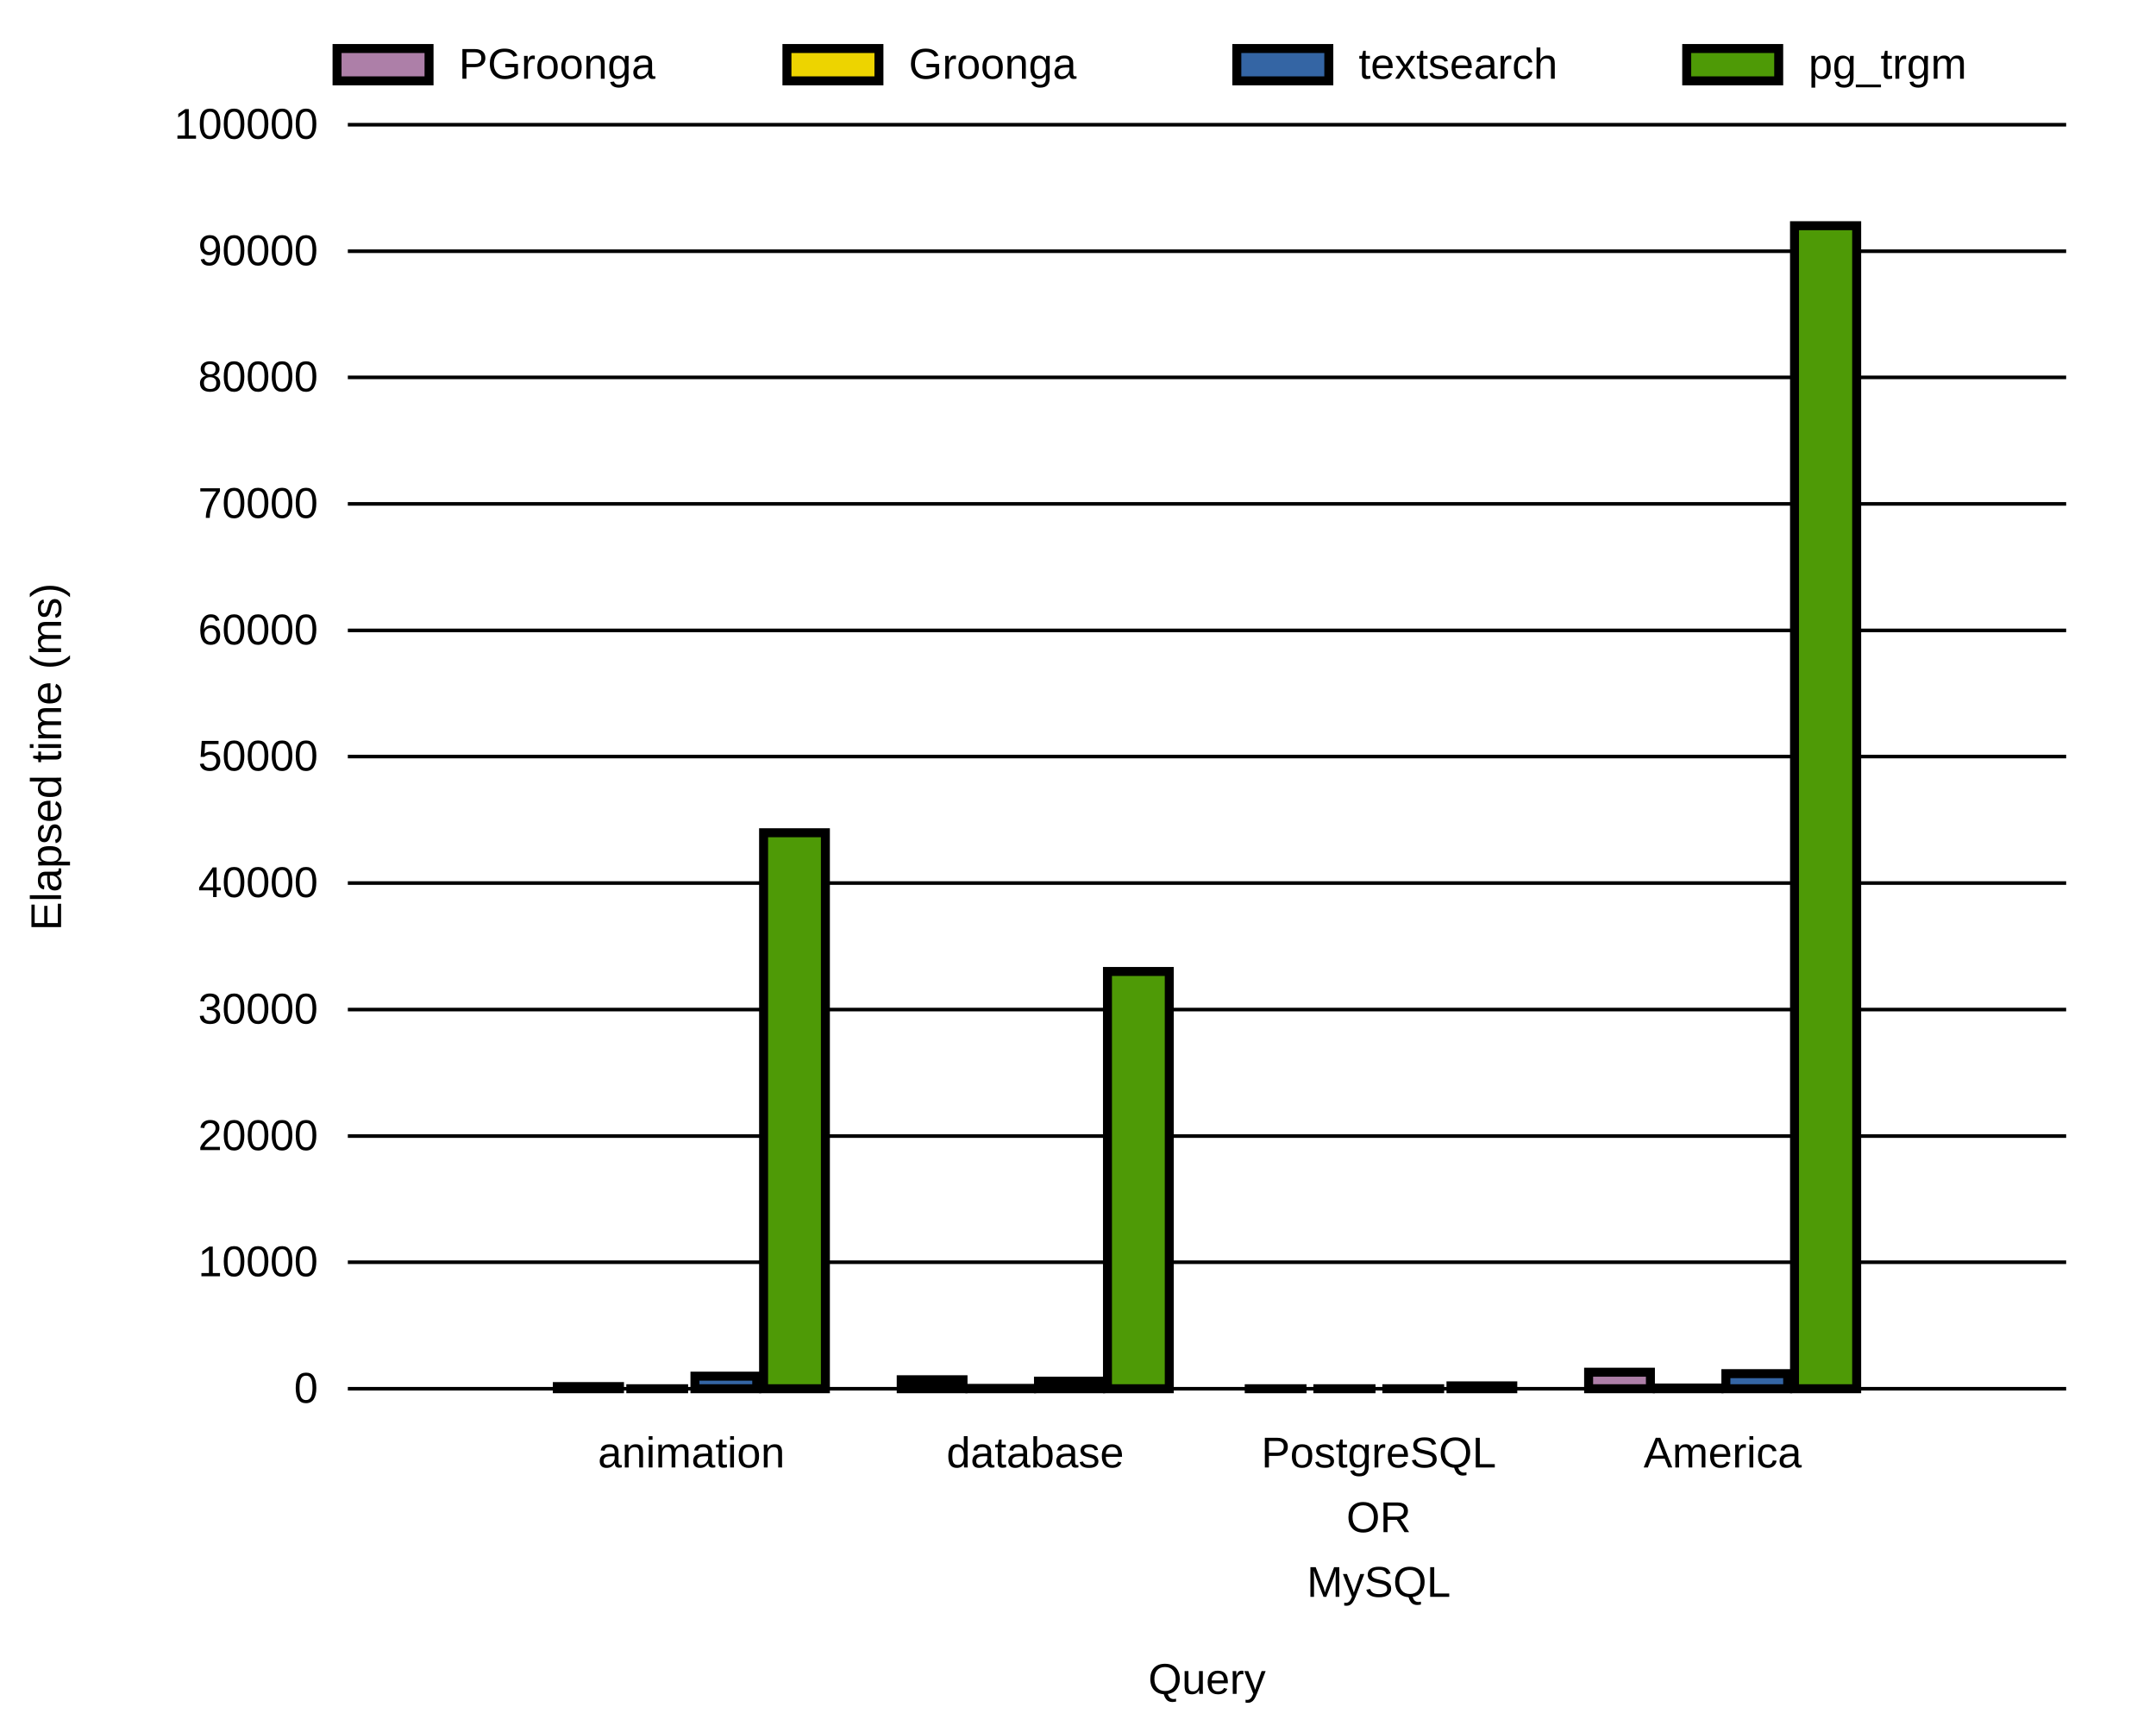
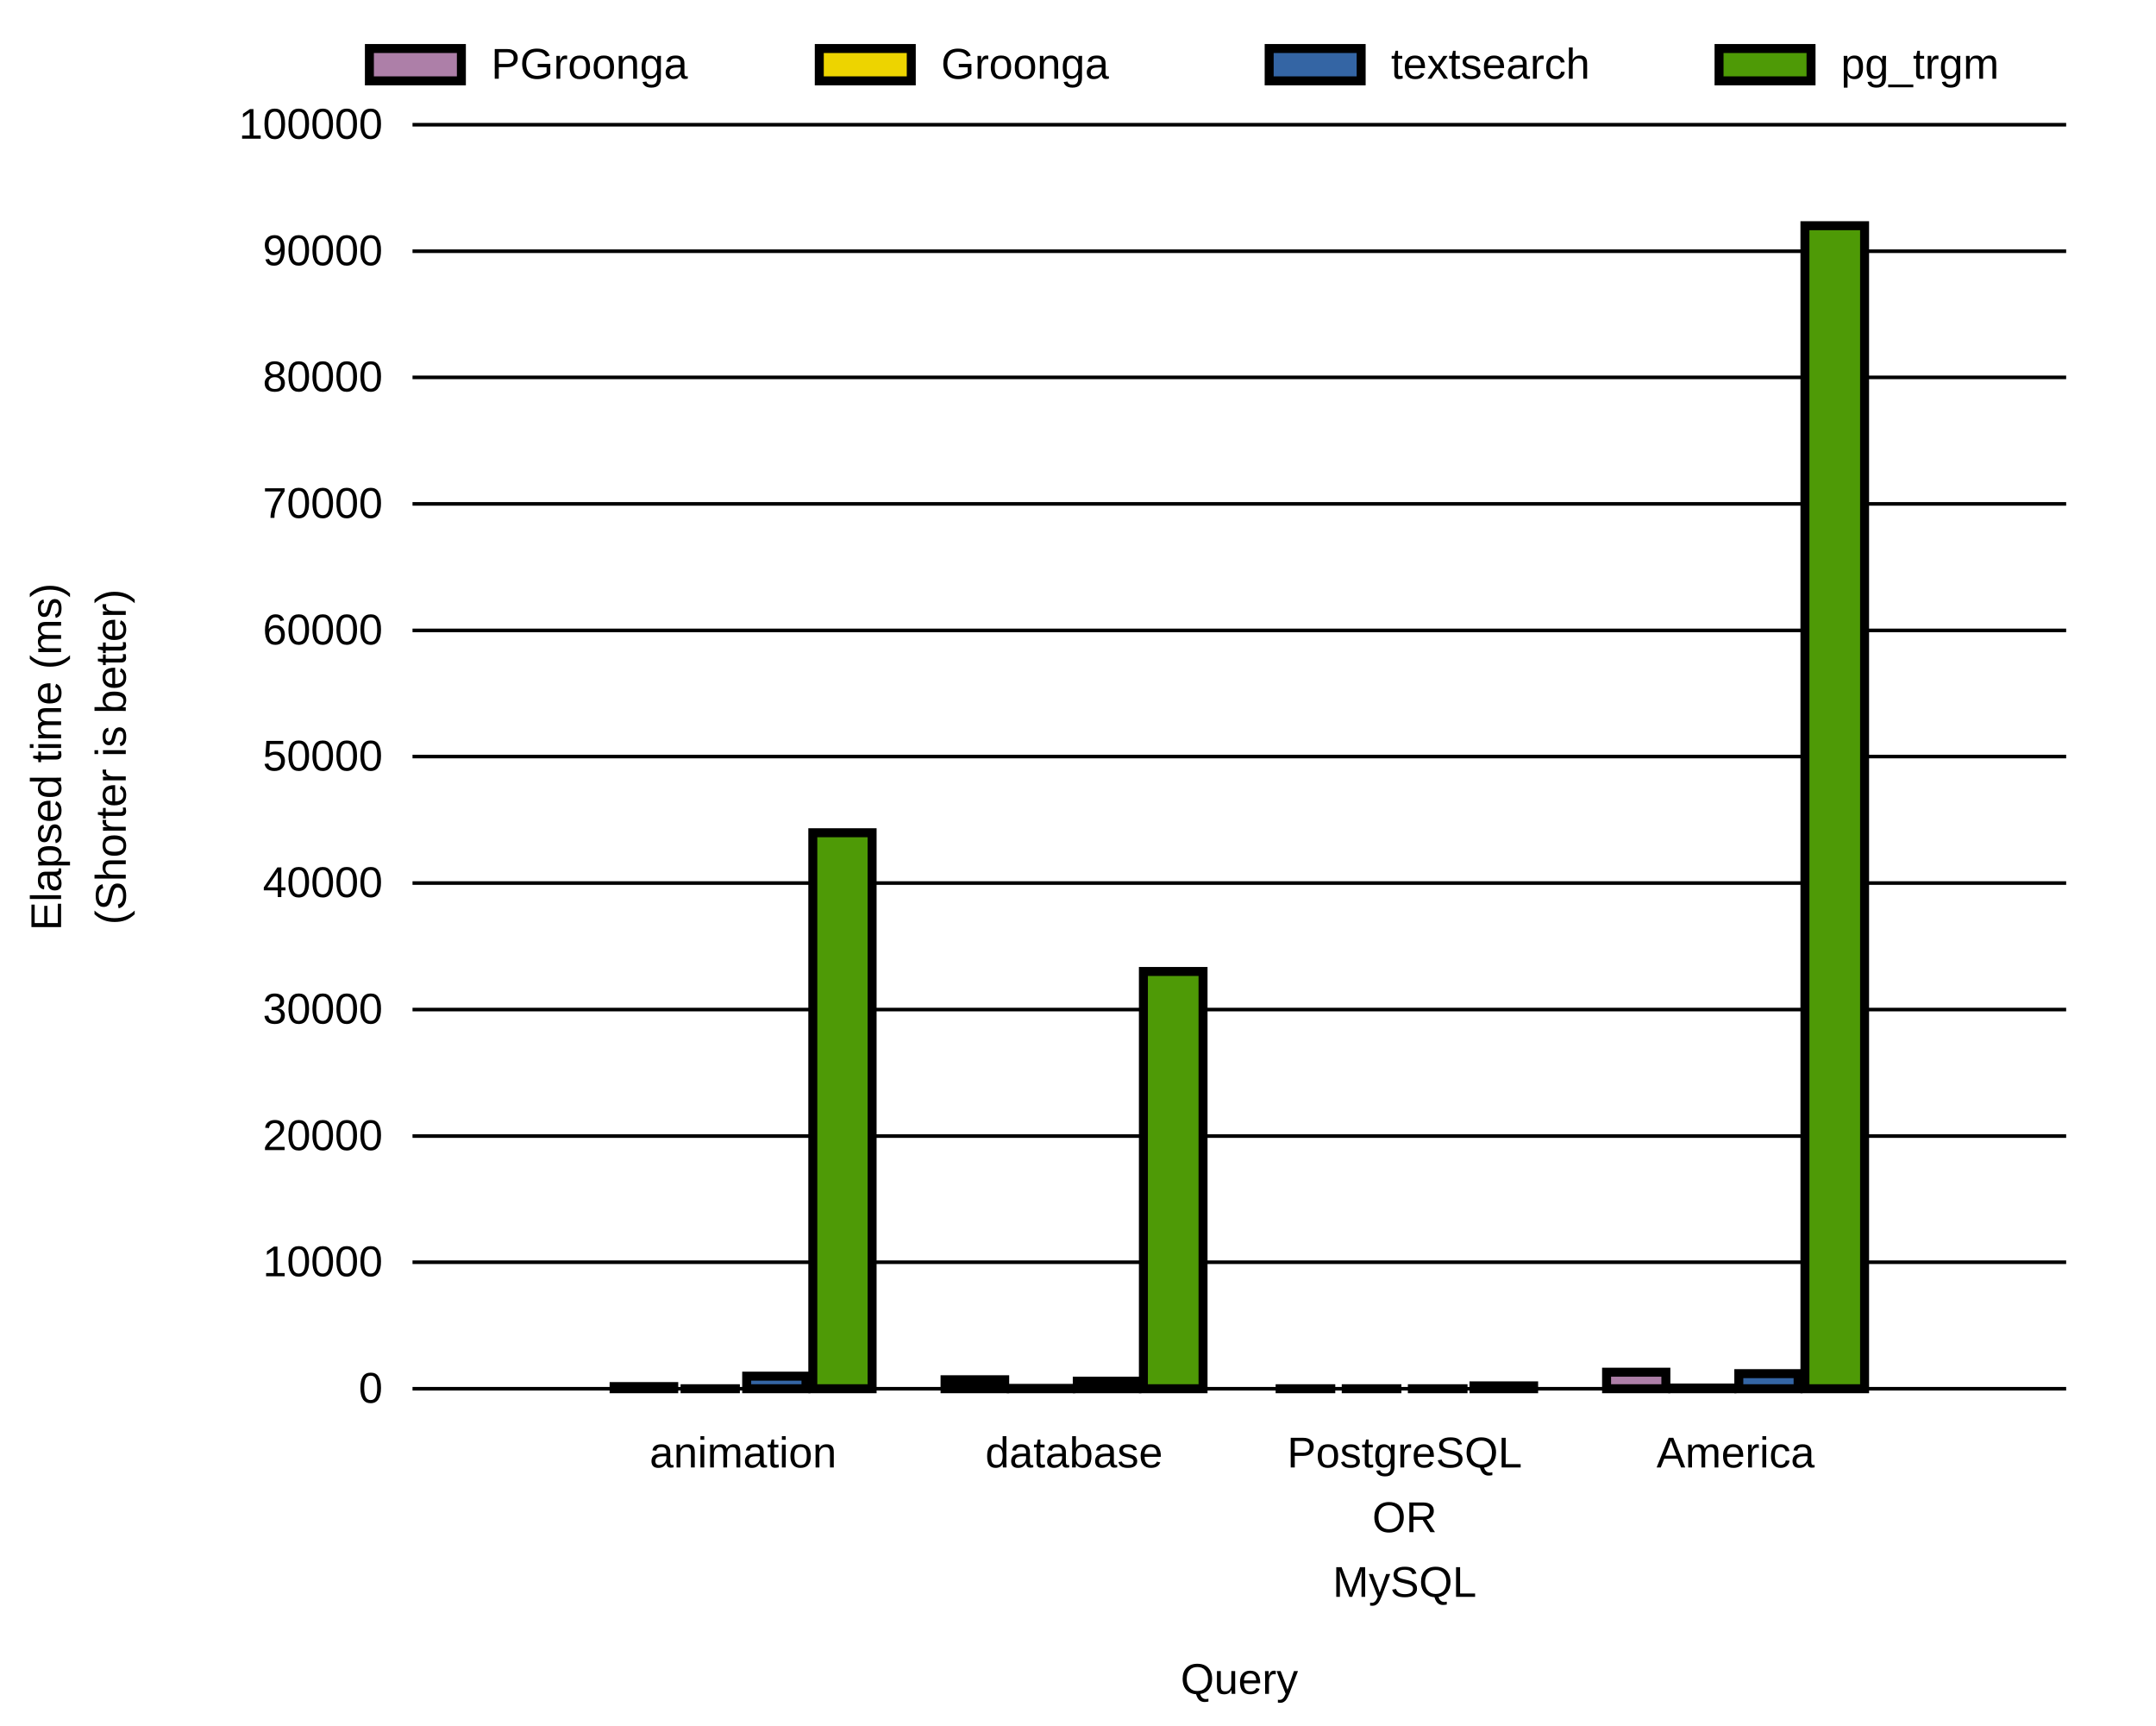
<svg xmlns="http://www.w3.org/2000/svg" xmlns:xlink="http://www.w3.org/1999/xlink" width="600" height="480" viewBox="0 0 600 480">
  <g id="gnuplot_canvas">
    <rect x="0" y="0" width="600" height="480" fill="none" />
    <defs>
      <circle id="gpDot" r="0.5" stroke-width="0.5" />
      <path id="gpPt0" stroke-width="0.222" stroke="currentColor" d="M-1,0 h2 M0,-1 v2" />
      <path id="gpPt1" stroke-width="0.222" stroke="currentColor" d="M-1,-1 L1,1 M1,-1 L-1,1" />
      <path id="gpPt2" stroke-width="0.222" stroke="currentColor" d="M-1,0 L1,0 M0,-1 L0,1 M-1,-1 L1,1 M-1,1 L1,-1" />
      <rect id="gpPt3" stroke-width="0.222" stroke="currentColor" x="-1" y="-1" width="2" height="2" />
      <rect id="gpPt4" stroke-width="0.222" stroke="currentColor" fill="currentColor" x="-1" y="-1" width="2" height="2" />
      <circle id="gpPt5" stroke-width="0.222" stroke="currentColor" cx="0" cy="0" r="1" />
      <use xlink:href="#gpPt5" id="gpPt6" fill="currentColor" stroke="none" />
      <path id="gpPt7" stroke-width="0.222" stroke="currentColor" d="M0,-1.33 L-1.33,0.67 L1.33,0.67 z" />
      <use xlink:href="#gpPt7" id="gpPt8" fill="currentColor" stroke="none" />
      <use xlink:href="#gpPt7" id="gpPt9" stroke="currentColor" transform="rotate(180)" />
      <use xlink:href="#gpPt9" id="gpPt10" fill="currentColor" stroke="none" />
      <use xlink:href="#gpPt3" id="gpPt11" stroke="currentColor" transform="rotate(45)" />
      <use xlink:href="#gpPt11" id="gpPt12" fill="currentColor" stroke="none" />
      <path id="gpPt13" stroke-width="0.222" stroke="currentColor" d="M0,1.330 L1.265,0.411 L0.782,-1.067 L-0.782,-1.076 L-1.265,0.411 z" />
      <use xlink:href="#gpPt13" id="gpPt14" fill="currentColor" stroke="none" />
      <filter id="textbox" filterUnits="objectBoundingBox" x="0" y="0" height="1" width="1">
        <feFlood flood-color="white" flood-opacity="1" result="bgnd" />
        <feComposite in="SourceGraphic" in2="bgnd" operator="atop" />
      </filter>
      <filter id="greybox" filterUnits="objectBoundingBox" x="0" y="0" height="1" width="1">
        <feFlood flood-color="lightgrey" flood-opacity="1" result="grey" />
        <feComposite in="SourceGraphic" in2="grey" operator="atop" />
      </filter>
    </defs>
    <g fill="none" color="white" stroke="currentColor" stroke-width="1.00" stroke-linecap="butt" stroke-linejoin="miter">
</g>
    <g fill="none" color="black" stroke="currentColor" stroke-width="1.00" stroke-linecap="butt" stroke-linejoin="miter">
</g>
    <g fill="none" color="black" stroke="currentColor" stroke-width="1.00" stroke-linecap="butt" stroke-linejoin="miter">
-       <path stroke="black" class="gridline" d="M96.8,386.4 L575.0,386.4  " />
-     </g>
-     <g fill="none" color="black" stroke="currentColor" stroke-width="1.00" stroke-linecap="butt" stroke-linejoin="miter">
-       <path stroke="black" d="M96.8,386.4 M575.0,386.4  " />
-       <g transform="translate(88.5,390.3)" stroke="none" fill="black" font-family="Arial" font-size="12.00" text-anchor="end">
+       <path stroke="black" class="gridline" d="M114.8,386.4 L575.0,386.4  " />
+     </g>
+     <g fill="none" color="black" stroke="currentColor" stroke-width="1.00" stroke-linecap="butt" stroke-linejoin="miter">
+       <path stroke="black" d="M114.8,386.4 M575.0,386.4  " />
+       <g transform="translate(106.5,390.3)" stroke="none" fill="black" font-family="Arial" font-size="12.00" text-anchor="end">
        <text>
          <tspan font-family="Arial"> 0</tspan>
        </text>
      </g>
    </g>
    <g fill="none" color="black" stroke="currentColor" stroke-width="1.00" stroke-linecap="butt" stroke-linejoin="miter">
</g>
    <g fill="none" color="black" stroke="currentColor" stroke-width="1.00" stroke-linecap="butt" stroke-linejoin="miter">
-       <path stroke="black" class="gridline" d="M96.8,351.2 L575.0,351.2  " />
-     </g>
-     <g fill="none" color="black" stroke="currentColor" stroke-width="1.00" stroke-linecap="butt" stroke-linejoin="miter">
-       <path stroke="black" d="M96.8,351.2 M575.0,351.2  " />
-       <g transform="translate(88.5,355.1)" stroke="none" fill="black" font-family="Arial" font-size="12.00" text-anchor="end">
+       <path stroke="black" class="gridline" d="M114.8,351.2 L575.0,351.2  " />
+     </g>
+     <g fill="none" color="black" stroke="currentColor" stroke-width="1.00" stroke-linecap="butt" stroke-linejoin="miter">
+       <path stroke="black" d="M114.8,351.2 M575.0,351.2  " />
+       <g transform="translate(106.5,355.1)" stroke="none" fill="black" font-family="Arial" font-size="12.00" text-anchor="end">
        <text>
          <tspan font-family="Arial"> 10000</tspan>
        </text>
      </g>
    </g>
    <g fill="none" color="black" stroke="currentColor" stroke-width="1.00" stroke-linecap="butt" stroke-linejoin="miter">
</g>
    <g fill="none" color="black" stroke="currentColor" stroke-width="1.00" stroke-linecap="butt" stroke-linejoin="miter">
-       <path stroke="black" class="gridline" d="M96.8,316.1 L575.0,316.1  " />
-     </g>
-     <g fill="none" color="black" stroke="currentColor" stroke-width="1.00" stroke-linecap="butt" stroke-linejoin="miter">
-       <path stroke="black" d="M96.8,316.1 M575.0,316.1  " />
-       <g transform="translate(88.5,320.0)" stroke="none" fill="black" font-family="Arial" font-size="12.00" text-anchor="end">
+       <path stroke="black" class="gridline" d="M114.8,316.1 L575.0,316.1  " />
+     </g>
+     <g fill="none" color="black" stroke="currentColor" stroke-width="1.00" stroke-linecap="butt" stroke-linejoin="miter">
+       <path stroke="black" d="M114.8,316.1 M575.0,316.1  " />
+       <g transform="translate(106.5,320.0)" stroke="none" fill="black" font-family="Arial" font-size="12.00" text-anchor="end">
        <text>
          <tspan font-family="Arial"> 20000</tspan>
        </text>
      </g>
    </g>
    <g fill="none" color="black" stroke="currentColor" stroke-width="1.00" stroke-linecap="butt" stroke-linejoin="miter">
</g>
    <g fill="none" color="black" stroke="currentColor" stroke-width="1.00" stroke-linecap="butt" stroke-linejoin="miter">
-       <path stroke="black" class="gridline" d="M96.8,280.9 L575.0,280.9  " />
-     </g>
-     <g fill="none" color="black" stroke="currentColor" stroke-width="1.00" stroke-linecap="butt" stroke-linejoin="miter">
-       <path stroke="black" d="M96.8,280.9 M575.0,280.9  " />
-       <g transform="translate(88.5,284.8)" stroke="none" fill="black" font-family="Arial" font-size="12.00" text-anchor="end">
+       <path stroke="black" class="gridline" d="M114.8,280.9 L575.0,280.9  " />
+     </g>
+     <g fill="none" color="black" stroke="currentColor" stroke-width="1.00" stroke-linecap="butt" stroke-linejoin="miter">
+       <path stroke="black" d="M114.8,280.9 M575.0,280.9  " />
+       <g transform="translate(106.5,284.8)" stroke="none" fill="black" font-family="Arial" font-size="12.00" text-anchor="end">
        <text>
          <tspan font-family="Arial"> 30000</tspan>
        </text>
      </g>
    </g>
    <g fill="none" color="black" stroke="currentColor" stroke-width="1.00" stroke-linecap="butt" stroke-linejoin="miter">
</g>
    <g fill="none" color="black" stroke="currentColor" stroke-width="1.00" stroke-linecap="butt" stroke-linejoin="miter">
-       <path stroke="black" class="gridline" d="M96.8,245.7 L575.0,245.7  " />
-     </g>
-     <g fill="none" color="black" stroke="currentColor" stroke-width="1.00" stroke-linecap="butt" stroke-linejoin="miter">
-       <path stroke="black" d="M96.8,245.7 M575.0,245.7  " />
-       <g transform="translate(88.5,249.6)" stroke="none" fill="black" font-family="Arial" font-size="12.00" text-anchor="end">
+       <path stroke="black" class="gridline" d="M114.8,245.7 L575.0,245.7  " />
+     </g>
+     <g fill="none" color="black" stroke="currentColor" stroke-width="1.00" stroke-linecap="butt" stroke-linejoin="miter">
+       <path stroke="black" d="M114.8,245.7 M575.0,245.7  " />
+       <g transform="translate(106.5,249.6)" stroke="none" fill="black" font-family="Arial" font-size="12.00" text-anchor="end">
        <text>
          <tspan font-family="Arial"> 40000</tspan>
        </text>
      </g>
    </g>
    <g fill="none" color="black" stroke="currentColor" stroke-width="1.00" stroke-linecap="butt" stroke-linejoin="miter">
</g>
    <g fill="none" color="black" stroke="currentColor" stroke-width="1.00" stroke-linecap="butt" stroke-linejoin="miter">
-       <path stroke="black" class="gridline" d="M96.8,210.5 L575.0,210.5  " />
-     </g>
-     <g fill="none" color="black" stroke="currentColor" stroke-width="1.00" stroke-linecap="butt" stroke-linejoin="miter">
-       <path stroke="black" d="M96.8,210.5 M575.0,210.5  " />
-       <g transform="translate(88.5,214.4)" stroke="none" fill="black" font-family="Arial" font-size="12.00" text-anchor="end">
+       <path stroke="black" class="gridline" d="M114.8,210.5 L575.0,210.5  " />
+     </g>
+     <g fill="none" color="black" stroke="currentColor" stroke-width="1.00" stroke-linecap="butt" stroke-linejoin="miter">
+       <path stroke="black" d="M114.8,210.5 M575.0,210.5  " />
+       <g transform="translate(106.5,214.4)" stroke="none" fill="black" font-family="Arial" font-size="12.00" text-anchor="end">
        <text>
          <tspan font-family="Arial"> 50000</tspan>
        </text>
      </g>
    </g>
    <g fill="none" color="black" stroke="currentColor" stroke-width="1.00" stroke-linecap="butt" stroke-linejoin="miter">
</g>
    <g fill="none" color="black" stroke="currentColor" stroke-width="1.00" stroke-linecap="butt" stroke-linejoin="miter">
-       <path stroke="black" class="gridline" d="M96.8,175.4 L575.0,175.4  " />
-     </g>
-     <g fill="none" color="black" stroke="currentColor" stroke-width="1.00" stroke-linecap="butt" stroke-linejoin="miter">
-       <path stroke="black" d="M96.8,175.4 M575.0,175.4  " />
-       <g transform="translate(88.5,179.3)" stroke="none" fill="black" font-family="Arial" font-size="12.00" text-anchor="end">
+       <path stroke="black" class="gridline" d="M114.8,175.4 L575.0,175.4  " />
+     </g>
+     <g fill="none" color="black" stroke="currentColor" stroke-width="1.00" stroke-linecap="butt" stroke-linejoin="miter">
+       <path stroke="black" d="M114.8,175.4 M575.0,175.4  " />
+       <g transform="translate(106.5,179.3)" stroke="none" fill="black" font-family="Arial" font-size="12.00" text-anchor="end">
        <text>
          <tspan font-family="Arial"> 60000</tspan>
        </text>
      </g>
    </g>
    <g fill="none" color="black" stroke="currentColor" stroke-width="1.00" stroke-linecap="butt" stroke-linejoin="miter">
</g>
    <g fill="none" color="black" stroke="currentColor" stroke-width="1.00" stroke-linecap="butt" stroke-linejoin="miter">
-       <path stroke="black" class="gridline" d="M96.8,140.2 L575.0,140.2  " />
-     </g>
-     <g fill="none" color="black" stroke="currentColor" stroke-width="1.00" stroke-linecap="butt" stroke-linejoin="miter">
-       <path stroke="black" d="M96.8,140.2 M575.0,140.2  " />
-       <g transform="translate(88.5,144.1)" stroke="none" fill="black" font-family="Arial" font-size="12.00" text-anchor="end">
+       <path stroke="black" class="gridline" d="M114.8,140.2 L575.0,140.2  " />
+     </g>
+     <g fill="none" color="black" stroke="currentColor" stroke-width="1.00" stroke-linecap="butt" stroke-linejoin="miter">
+       <path stroke="black" d="M114.8,140.2 M575.0,140.2  " />
+       <g transform="translate(106.5,144.1)" stroke="none" fill="black" font-family="Arial" font-size="12.00" text-anchor="end">
        <text>
          <tspan font-family="Arial"> 70000</tspan>
        </text>
      </g>
    </g>
    <g fill="none" color="black" stroke="currentColor" stroke-width="1.00" stroke-linecap="butt" stroke-linejoin="miter">
</g>
    <g fill="none" color="black" stroke="currentColor" stroke-width="1.00" stroke-linecap="butt" stroke-linejoin="miter">
-       <path stroke="black" class="gridline" d="M96.8,105.0 L575.0,105.0  " />
-     </g>
-     <g fill="none" color="black" stroke="currentColor" stroke-width="1.00" stroke-linecap="butt" stroke-linejoin="miter">
-       <path stroke="black" d="M96.8,105.0 M575.0,105.0  " />
-       <g transform="translate(88.5,108.9)" stroke="none" fill="black" font-family="Arial" font-size="12.00" text-anchor="end">
+       <path stroke="black" class="gridline" d="M114.8,105.0 L575.0,105.0  " />
+     </g>
+     <g fill="none" color="black" stroke="currentColor" stroke-width="1.00" stroke-linecap="butt" stroke-linejoin="miter">
+       <path stroke="black" d="M114.8,105.0 M575.0,105.0  " />
+       <g transform="translate(106.5,108.9)" stroke="none" fill="black" font-family="Arial" font-size="12.00" text-anchor="end">
        <text>
          <tspan font-family="Arial"> 80000</tspan>
        </text>
      </g>
    </g>
    <g fill="none" color="black" stroke="currentColor" stroke-width="1.00" stroke-linecap="butt" stroke-linejoin="miter">
</g>
    <g fill="none" color="black" stroke="currentColor" stroke-width="1.00" stroke-linecap="butt" stroke-linejoin="miter">
-       <path stroke="black" class="gridline" d="M96.8,69.9 L575.0,69.9  " />
-     </g>
-     <g fill="none" color="black" stroke="currentColor" stroke-width="1.00" stroke-linecap="butt" stroke-linejoin="miter">
-       <path stroke="black" d="M96.8,69.9 M575.0,69.9  " />
-       <g transform="translate(88.5,73.8)" stroke="none" fill="black" font-family="Arial" font-size="12.00" text-anchor="end">
+       <path stroke="black" class="gridline" d="M114.8,69.9 L575.0,69.9  " />
+     </g>
+     <g fill="none" color="black" stroke="currentColor" stroke-width="1.00" stroke-linecap="butt" stroke-linejoin="miter">
+       <path stroke="black" d="M114.8,69.9 M575.0,69.9  " />
+       <g transform="translate(106.5,73.8)" stroke="none" fill="black" font-family="Arial" font-size="12.00" text-anchor="end">
        <text>
          <tspan font-family="Arial"> 90000</tspan>
        </text>
      </g>
    </g>
    <g fill="none" color="black" stroke="currentColor" stroke-width="1.00" stroke-linecap="butt" stroke-linejoin="miter">
</g>
    <g fill="none" color="black" stroke="currentColor" stroke-width="1.00" stroke-linecap="butt" stroke-linejoin="miter">
-       <path stroke="black" class="gridline" d="M96.8,34.7 L575.0,34.7  " />
-     </g>
-     <g fill="none" color="black" stroke="currentColor" stroke-width="1.00" stroke-linecap="butt" stroke-linejoin="miter">
-       <path stroke="black" d="M96.8,34.7 M575.0,34.7  " />
-       <g transform="translate(88.5,38.6)" stroke="none" fill="black" font-family="Arial" font-size="12.00" text-anchor="end">
+       <path stroke="black" class="gridline" d="M114.8,34.7 L575.0,34.7  " />
+     </g>
+     <g fill="none" color="black" stroke="currentColor" stroke-width="1.00" stroke-linecap="butt" stroke-linejoin="miter">
+       <path stroke="black" d="M114.8,34.7 M575.0,34.7  " />
+       <g transform="translate(106.5,38.6)" stroke="none" fill="black" font-family="Arial" font-size="12.00" text-anchor="end">
        <text>
          <tspan font-family="Arial"> 100000</tspan>
        </text>
      </g>
    </g>
    <g fill="none" color="black" stroke="currentColor" stroke-width="1.00" stroke-linecap="butt" stroke-linejoin="miter">
-       <path stroke="black" d="M192.4,386.4 M192.4,34.7  " />
-       <g transform="translate(192.4,408.3)" stroke="none" fill="black" font-family="Arial" font-size="12.00" text-anchor="middle">
+       <path stroke="black" d="M206.8,386.4 M206.8,34.7  " />
+       <g transform="translate(206.8,408.3)" stroke="none" fill="black" font-family="Arial" font-size="12.00" text-anchor="middle">
        <text>
          <tspan font-family="Arial">animation</tspan>
        </text>
      </g>
    </g>
    <g fill="none" color="black" stroke="currentColor" stroke-width="1.00" stroke-linecap="butt" stroke-linejoin="miter">
-       <path stroke="black" d="M288.1,386.4 M288.1,34.7  " />
-       <g transform="translate(288.1,408.3)" stroke="none" fill="black" font-family="Arial" font-size="12.00" text-anchor="middle">
+       <path stroke="black" d="M298.9,386.4 M298.9,34.7  " />
+       <g transform="translate(298.9,408.3)" stroke="none" fill="black" font-family="Arial" font-size="12.00" text-anchor="middle">
        <text>
          <tspan font-family="Arial">database</tspan>
        </text>
      </g>
    </g>
    <g fill="none" color="black" stroke="currentColor" stroke-width="1.00" stroke-linecap="butt" stroke-linejoin="miter">
-       <path stroke="black" d="M383.7,386.4 M383.7,34.7  " />
-       <g transform="translate(383.7,408.3)" stroke="none" fill="black" font-family="Arial" font-size="12.00" text-anchor="middle">
+       <path stroke="black" d="M390.9,386.4 M390.9,34.7  " />
+       <g transform="translate(390.9,408.3)" stroke="none" fill="black" font-family="Arial" font-size="12.00" text-anchor="middle">
        <text>
          <tspan font-family="Arial">PostgreSQL</tspan>
        </text>
      </g>
-       <g transform="translate(383.7,426.3)" stroke="none" fill="black" font-family="Arial" font-size="12.00" text-anchor="middle">
+       <g transform="translate(390.9,426.3)" stroke="none" fill="black" font-family="Arial" font-size="12.00" text-anchor="middle">
        <text>
          <tspan font-family="Arial">OR</tspan>
        </text>
      </g>
-       <g transform="translate(383.7,444.3)" stroke="none" fill="black" font-family="Arial" font-size="12.00" text-anchor="middle">
+       <g transform="translate(390.9,444.3)" stroke="none" fill="black" font-family="Arial" font-size="12.00" text-anchor="middle">
        <text>
          <tspan font-family="Arial">MySQL</tspan>
        </text>
      </g>
    </g>
    <g fill="none" color="black" stroke="currentColor" stroke-width="1.00" stroke-linecap="butt" stroke-linejoin="miter">
-       <path stroke="black" d="M479.4,386.4 M479.4,34.7  " />
-       <g transform="translate(479.4,408.3)" stroke="none" fill="black" font-family="Arial" font-size="12.00" text-anchor="middle">
+       <path stroke="black" d="M483.0,386.4 M483.0,34.7  " />
+       <g transform="translate(483.0,408.3)" stroke="none" fill="black" font-family="Arial" font-size="12.00" text-anchor="middle">
        <text>
          <tspan font-family="Arial">America</tspan>
        </text>
      </g>
    </g>
    <g fill="none" color="black" stroke="currentColor" stroke-width="1.00" stroke-linecap="butt" stroke-linejoin="miter">
</g>
    <g fill="none" color="black" stroke="currentColor" stroke-width="1.00" stroke-linecap="butt" stroke-linejoin="miter">
      <g transform="translate(17.0,210.6) rotate(270)" stroke="none" fill="black" font-family="Arial" font-size="12.00" text-anchor="middle">
        <text>
          <tspan font-family="Arial">Elapsed time (ms)</tspan>
        </text>
      </g>
-     </g>
-     <g fill="none" color="black" stroke="currentColor" stroke-width="1.00" stroke-linecap="butt" stroke-linejoin="miter">
-       <g transform="translate(335.9,435.3)" stroke="none" fill="black" font-family="Arial" font-size="12.00" text-anchor="middle">
+       <g transform="translate(35.0,210.6) rotate(270)" stroke="none" fill="black" font-family="Arial" font-size="12.00" text-anchor="middle">
+         <text>
+           <tspan font-family="Arial">(Shorter is better)</tspan>
+         </text>
+       </g>
+     </g>
+     <g fill="none" color="black" stroke="currentColor" stroke-width="1.00" stroke-linecap="butt" stroke-linejoin="miter">
+       <g transform="translate(344.9,435.3)" stroke="none" fill="black" font-family="Arial" font-size="12.00" text-anchor="middle">
        <text />
      </g>
-       <g transform="translate(335.9,453.3)" stroke="none" fill="black" font-family="Arial" font-size="12.00" text-anchor="middle">
+       <g transform="translate(344.9,453.3)" stroke="none" fill="black" font-family="Arial" font-size="12.00" text-anchor="middle">
        <text />
      </g>
-       <g transform="translate(335.9,471.3)" stroke="none" fill="black" font-family="Arial" font-size="12.00" text-anchor="middle">
+       <g transform="translate(344.9,471.3)" stroke="none" fill="black" font-family="Arial" font-size="12.00" text-anchor="middle">
        <text>
          <tspan font-family="Arial">Query</tspan>
        </text>
      </g>
    </g>
    <g fill="none" color="black" stroke="currentColor" stroke-width="1.00" stroke-linecap="butt" stroke-linejoin="miter">
</g>
    <g id="gnuplot_plot_1">
      <g fill="none" color="white" stroke="currentColor" stroke-width="2.50" stroke-linecap="butt" stroke-linejoin="miter">
</g>
      <g fill="none" color="black" stroke="currentColor" stroke-width="2.50" stroke-linecap="butt" stroke-linejoin="miter">
-         <g transform="translate(127.7,21.9)" stroke="none" fill="black" font-family="Arial" font-size="12.00" text-anchor="start">
+         <g transform="translate(136.7,21.9)" stroke="none" fill="black" font-family="Arial" font-size="12.00" text-anchor="start">
          <text>
            <tspan font-family="Arial">PGroonga</tspan>
          </text>
        </g>
      </g>
      <g fill="none" color="black" stroke="currentColor" stroke-width="2.50" stroke-linecap="butt" stroke-linejoin="miter">
        <g stroke="none" shape-rendering="crispEdges">
-           <polygon fill="rgb(173, 127, 168)" points="93.8,22.5 119.4,22.5 119.4,13.5 93.8,13.5 " />
-         </g>
-         <path stroke="black" d="M93.8,22.5 L119.4,22.5 L119.4,13.5 L93.8,13.5 L93.8,22.5 Z  " />
-       </g>
-       <g fill="none" color="black" stroke="currentColor" stroke-width="2.50" stroke-linecap="butt" stroke-linejoin="miter">
-         <g stroke="none" shape-rendering="crispEdges">
-           <polygon fill="rgb(173, 127, 168)" points="155.1,386.4 172.5,386.4 172.5,385.7 155.1,385.7 " />
-         </g>
-         <path stroke="black" d="M155.1,386.4 L155.1,385.8 L172.4,385.8 L172.4,386.4 L155.1,386.4 Z  " />
-       </g>
-       <g fill="none" color="black" stroke="currentColor" stroke-width="2.50" stroke-linecap="butt" stroke-linejoin="miter">
-         <g stroke="none" shape-rendering="crispEdges">
-           <polygon fill="rgb(173, 127, 168)" points="250.8,386.4 268.1,386.4 268.1,383.8 250.8,383.8 " />
-         </g>
-         <path stroke="black" d="M250.8,386.4 L250.8,383.9 L268.0,383.9 L268.0,386.4 L250.8,386.4 Z  " />
-       </g>
-       <g fill="none" color="black" stroke="currentColor" stroke-width="2.50" stroke-linecap="butt" stroke-linejoin="miter">
-         <g stroke="none" shape-rendering="crispEdges">
-           <polygon fill="rgb(173, 127, 168)" points="346.4,386.4 363.7,386.4 363.7,386.3 346.4,386.3 " />
-         </g>
-         <path stroke="black" d="M346.4,386.4 L363.6,386.4 L346.4,386.4 Z  " />
-       </g>
-       <g fill="none" color="black" stroke="currentColor" stroke-width="2.50" stroke-linecap="butt" stroke-linejoin="miter">
-         <g stroke="none" shape-rendering="crispEdges">
-           <polygon fill="rgb(173, 127, 168)" points="442.1,386.4 459.4,386.4 459.4,381.7 442.1,381.7 " />
-         </g>
-         <path stroke="black" d="M442.1,386.4 L442.1,381.8 L459.3,381.8 L459.3,386.4 L442.1,386.4 Z  " />
+           <polygon fill="rgb(173, 127, 168)" points="102.8,22.5 128.4,22.5 128.4,13.5 102.8,13.5 " />
+         </g>
+         <path stroke="black" d="M102.8,22.5 L128.4,22.5 L128.4,13.5 L102.8,13.5 L102.8,22.5 Z  " />
+       </g>
+       <g fill="none" color="black" stroke="currentColor" stroke-width="2.50" stroke-linecap="butt" stroke-linejoin="miter">
+         <g stroke="none" shape-rendering="crispEdges">
+           <polygon fill="rgb(173, 127, 168)" points="170.9,386.4 187.6,386.4 187.6,385.7 170.9,385.7 " />
+         </g>
+         <path stroke="black" d="M170.9,386.4 L170.9,385.8 L187.5,385.8 L187.5,386.4 L170.9,386.4 Z  " />
+       </g>
+       <g fill="none" color="black" stroke="currentColor" stroke-width="2.50" stroke-linecap="butt" stroke-linejoin="miter">
+         <g stroke="none" shape-rendering="crispEdges">
+           <polygon fill="rgb(173, 127, 168)" points="263.0,386.4 279.7,386.4 279.7,383.8 263.0,383.8 " />
+         </g>
+         <path stroke="black" d="M263.0,386.4 L263.0,383.9 L279.6,383.9 L279.6,386.4 L263.0,386.4 Z  " />
+       </g>
+       <g fill="none" color="black" stroke="currentColor" stroke-width="2.50" stroke-linecap="butt" stroke-linejoin="miter">
+         <g stroke="none" shape-rendering="crispEdges">
+           <polygon fill="rgb(173, 127, 168)" points="355.0,386.4 371.7,386.4 371.7,386.3 355.0,386.3 " />
+         </g>
+         <path stroke="black" d="M355.0,386.4 L371.6,386.4 L355.0,386.4 Z  " />
+       </g>
+       <g fill="none" color="black" stroke="currentColor" stroke-width="2.50" stroke-linecap="butt" stroke-linejoin="miter">
+         <g stroke="none" shape-rendering="crispEdges">
+           <polygon fill="rgb(173, 127, 168)" points="447.1,386.4 463.7,386.4 463.7,381.7 447.1,381.7 " />
+         </g>
+         <path stroke="black" d="M447.1,386.4 L447.1,381.8 L463.6,381.8 L463.6,386.4 L447.1,386.4 Z  " />
      </g>
      <g fill="none" color="black" stroke="currentColor" stroke-width="2.50" stroke-linecap="butt" stroke-linejoin="miter">
</g>
    </g>
    <g id="gnuplot_plot_2">
      <g fill="none" color="black" stroke="currentColor" stroke-width="2.50" stroke-linecap="butt" stroke-linejoin="miter">
-         <g transform="translate(252.9,21.9)" stroke="none" fill="black" font-family="Arial" font-size="12.00" text-anchor="start">
+         <g transform="translate(261.9,21.9)" stroke="none" fill="black" font-family="Arial" font-size="12.00" text-anchor="start">
          <text>
            <tspan font-family="Arial">Groonga</tspan>
          </text>
        </g>
      </g>
      <g fill="none" color="black" stroke="currentColor" stroke-width="2.50" stroke-linecap="butt" stroke-linejoin="miter">
        <g stroke="none" shape-rendering="crispEdges">
-           <polygon fill="rgb(237, 212,   0)" points="219.0,22.5 244.6,22.5 244.6,13.5 219.0,13.5 " />
-         </g>
-         <path stroke="black" d="M219.0,22.5 L244.6,22.5 L244.6,13.5 L219.0,13.5 L219.0,22.5 Z  " />
-       </g>
-       <g fill="none" color="black" stroke="currentColor" stroke-width="2.50" stroke-linecap="butt" stroke-linejoin="miter">
-         <g stroke="none" shape-rendering="crispEdges">
-           <polygon fill="rgb(237, 212,   0)" points="174.3,386.4 191.6,386.4 191.6,386.3 174.3,386.3 " />
-         </g>
-         <path stroke="black" d="M174.3,386.4 L191.5,386.4 L174.3,386.4 Z  " />
-       </g>
-       <g fill="none" color="black" stroke="currentColor" stroke-width="2.50" stroke-linecap="butt" stroke-linejoin="miter">
-         <g stroke="none" shape-rendering="crispEdges">
-           <polygon fill="rgb(237, 212,   0)" points="269.9,386.4 287.2,386.4 287.2,386.2 269.9,386.2 " />
-         </g>
-         <path stroke="black" d="M269.9,386.4 L269.9,386.3 L287.1,386.3 L287.1,386.4 L269.9,386.4 Z  " />
-       </g>
-       <g fill="none" color="black" stroke="currentColor" stroke-width="2.50" stroke-linecap="butt" stroke-linejoin="miter">
-         <g stroke="none" shape-rendering="crispEdges">
-           <polygon fill="rgb(237, 212,   0)" points="365.5,386.4 382.9,386.4 382.9,386.3 365.5,386.3 " />
-         </g>
-         <path stroke="black" d="M365.5,386.4 L382.8,386.4 L365.5,386.4 Z  " />
-       </g>
-       <g fill="none" color="black" stroke="currentColor" stroke-width="2.50" stroke-linecap="butt" stroke-linejoin="miter">
-         <g stroke="none" shape-rendering="crispEdges">
-           <polygon fill="rgb(237, 212,   0)" points="461.2,386.4 478.5,386.4 478.5,386.1 461.2,386.1 " />
-         </g>
-         <path stroke="black" d="M461.2,386.4 L461.2,386.2 L478.4,386.2 L478.4,386.4 L461.2,386.4 Z  " />
+           <polygon fill="rgb(237, 212,   0)" points="228.0,22.5 253.6,22.5 253.6,13.5 228.0,13.5 " />
+         </g>
+         <path stroke="black" d="M228.0,22.5 L253.6,22.5 L253.6,13.5 L228.0,13.5 L228.0,22.5 Z  " />
+       </g>
+       <g fill="none" color="black" stroke="currentColor" stroke-width="2.50" stroke-linecap="butt" stroke-linejoin="miter">
+         <g stroke="none" shape-rendering="crispEdges">
+           <polygon fill="rgb(237, 212,   0)" points="189.4,386.4 206.0,386.4 206.0,386.3 189.4,386.3 " />
+         </g>
+         <path stroke="black" d="M189.4,386.4 L205.9,386.4 L189.4,386.4 Z  " />
+       </g>
+       <g fill="none" color="black" stroke="currentColor" stroke-width="2.50" stroke-linecap="butt" stroke-linejoin="miter">
+         <g stroke="none" shape-rendering="crispEdges">
+           <polygon fill="rgb(237, 212,   0)" points="281.4,386.4 298.1,386.4 298.1,386.2 281.4,386.2 " />
+         </g>
+         <path stroke="black" d="M281.4,386.4 L281.4,386.3 L298.0,386.3 L298.0,386.4 L281.4,386.4 Z  " />
+       </g>
+       <g fill="none" color="black" stroke="currentColor" stroke-width="2.50" stroke-linecap="butt" stroke-linejoin="miter">
+         <g stroke="none" shape-rendering="crispEdges">
+           <polygon fill="rgb(237, 212,   0)" points="373.4,386.4 390.1,386.4 390.1,386.3 373.4,386.3 " />
+         </g>
+         <path stroke="black" d="M373.4,386.4 L390.0,386.4 L373.4,386.4 Z  " />
+       </g>
+       <g fill="none" color="black" stroke="currentColor" stroke-width="2.50" stroke-linecap="butt" stroke-linejoin="miter">
+         <g stroke="none" shape-rendering="crispEdges">
+           <polygon fill="rgb(237, 212,   0)" points="465.5,386.4 482.1,386.4 482.1,386.1 465.5,386.1 " />
+         </g>
+         <path stroke="black" d="M465.5,386.4 L465.5,386.2 L482.0,386.2 L482.0,386.4 L465.5,386.4 Z  " />
      </g>
      <g fill="none" color="black" stroke="currentColor" stroke-width="2.50" stroke-linecap="butt" stroke-linejoin="miter">
</g>
    </g>
    <g id="gnuplot_plot_3">
      <g fill="none" color="black" stroke="currentColor" stroke-width="2.50" stroke-linecap="butt" stroke-linejoin="miter">
-         <g transform="translate(378.1,21.9)" stroke="none" fill="black" font-family="Arial" font-size="12.00" text-anchor="start">
+         <g transform="translate(387.1,21.9)" stroke="none" fill="black" font-family="Arial" font-size="12.00" text-anchor="start">
          <text>
            <tspan font-family="Arial">textsearch</tspan>
          </text>
        </g>
      </g>
      <g fill="none" color="black" stroke="currentColor" stroke-width="2.50" stroke-linecap="butt" stroke-linejoin="miter">
        <g stroke="none" shape-rendering="crispEdges">
-           <polygon fill="rgb( 52, 101, 164)" points="344.2,22.5 369.8,22.5 369.8,13.5 344.2,13.5 " />
-         </g>
-         <path stroke="black" d="M344.2,22.5 L369.8,22.5 L369.8,13.5 L344.2,13.5 L344.2,22.5 Z  " />
-       </g>
-       <g fill="none" color="black" stroke="currentColor" stroke-width="2.50" stroke-linecap="butt" stroke-linejoin="miter">
-         <g stroke="none" shape-rendering="crispEdges">
-           <polygon fill="rgb( 52, 101, 164)" points="193.4,386.4 210.7,386.4 210.7,382.8 193.4,382.8 " />
-         </g>
-         <path stroke="black" d="M193.4,386.4 L193.4,382.9 L210.6,382.9 L210.6,386.4 L193.4,386.4 Z  " />
-       </g>
-       <g fill="none" color="black" stroke="currentColor" stroke-width="2.50" stroke-linecap="butt" stroke-linejoin="miter">
-         <g stroke="none" shape-rendering="crispEdges">
-           <polygon fill="rgb( 52, 101, 164)" points="289.0,386.4 306.4,386.4 306.4,384.2 289.0,384.2 " />
-         </g>
-         <path stroke="black" d="M289.0,386.4 L289.0,384.3 L306.3,384.3 L306.3,386.4 L289.0,386.4 Z  " />
-       </g>
-       <g fill="none" color="black" stroke="currentColor" stroke-width="2.50" stroke-linecap="butt" stroke-linejoin="miter">
-         <g stroke="none" shape-rendering="crispEdges">
-           <polygon fill="rgb( 52, 101, 164)" points="384.7,386.4 402.0,386.4 402.0,386.3 384.7,386.3 " />
-         </g>
-         <path stroke="black" d="M384.7,386.4 L401.9,386.4 L384.7,386.4 Z  " />
-       </g>
-       <g fill="none" color="black" stroke="currentColor" stroke-width="2.50" stroke-linecap="butt" stroke-linejoin="miter">
-         <g stroke="none" shape-rendering="crispEdges">
-           <polygon fill="rgb( 52, 101, 164)" points="480.3,386.4 497.6,386.4 497.6,382.1 480.3,382.1 " />
-         </g>
-         <path stroke="black" d="M480.3,386.4 L480.3,382.2 L497.5,382.2 L497.5,386.4 L480.3,386.4 Z  " />
+           <polygon fill="rgb( 52, 101, 164)" points="353.2,22.5 378.8,22.5 378.8,13.5 353.2,13.5 " />
+         </g>
+         <path stroke="black" d="M353.2,22.5 L378.8,22.5 L378.8,13.5 L353.2,13.5 L353.2,22.5 Z  " />
+       </g>
+       <g fill="none" color="black" stroke="currentColor" stroke-width="2.50" stroke-linecap="butt" stroke-linejoin="miter">
+         <g stroke="none" shape-rendering="crispEdges">
+           <polygon fill="rgb( 52, 101, 164)" points="207.8,386.4 224.4,386.4 224.4,382.8 207.8,382.8 " />
+         </g>
+         <path stroke="black" d="M207.8,386.4 L207.8,382.9 L224.3,382.9 L224.3,386.4 L207.8,386.4 Z  " />
+       </g>
+       <g fill="none" color="black" stroke="currentColor" stroke-width="2.50" stroke-linecap="butt" stroke-linejoin="miter">
+         <g stroke="none" shape-rendering="crispEdges">
+           <polygon fill="rgb( 52, 101, 164)" points="299.8,386.4 316.5,386.4 316.5,384.2 299.8,384.2 " />
+         </g>
+         <path stroke="black" d="M299.8,386.4 L299.8,384.3 L316.4,384.3 L316.4,386.4 L299.8,386.4 Z  " />
+       </g>
+       <g fill="none" color="black" stroke="currentColor" stroke-width="2.50" stroke-linecap="butt" stroke-linejoin="miter">
+         <g stroke="none" shape-rendering="crispEdges">
+           <polygon fill="rgb( 52, 101, 164)" points="391.8,386.4 408.5,386.4 408.5,386.3 391.8,386.3 " />
+         </g>
+         <path stroke="black" d="M391.8,386.4 L408.4,386.4 L391.8,386.4 Z  " />
+       </g>
+       <g fill="none" color="black" stroke="currentColor" stroke-width="2.50" stroke-linecap="butt" stroke-linejoin="miter">
+         <g stroke="none" shape-rendering="crispEdges">
+           <polygon fill="rgb( 52, 101, 164)" points="483.9,386.4 500.5,386.4 500.5,382.1 483.9,382.1 " />
+         </g>
+         <path stroke="black" d="M483.9,386.4 L483.9,382.2 L500.4,382.2 L500.4,386.4 L483.9,386.4 Z  " />
      </g>
      <g fill="none" color="black" stroke="currentColor" stroke-width="2.50" stroke-linecap="butt" stroke-linejoin="miter">
</g>
    </g>
    <g id="gnuplot_plot_4">
      <g fill="none" color="black" stroke="currentColor" stroke-width="2.50" stroke-linecap="butt" stroke-linejoin="miter">
-         <g transform="translate(503.3,21.9)" stroke="none" fill="black" font-family="Arial" font-size="12.00" text-anchor="start">
+         <g transform="translate(512.3,21.9)" stroke="none" fill="black" font-family="Arial" font-size="12.00" text-anchor="start">
          <text>
            <tspan font-family="Arial">pg_trgm</tspan>
          </text>
        </g>
      </g>
      <g fill="none" color="black" stroke="currentColor" stroke-width="2.50" stroke-linecap="butt" stroke-linejoin="miter">
        <g stroke="none" shape-rendering="crispEdges">
-           <polygon fill="rgb( 78, 154,   6)" points="469.4,22.5 495.0,22.5 495.0,13.5 469.4,13.5 " />
-         </g>
-         <path stroke="black" d="M469.4,22.5 L495.0,22.5 L495.0,13.5 L469.4,13.5 L469.4,22.5 Z  " />
-       </g>
-       <g fill="none" color="black" stroke="currentColor" stroke-width="2.50" stroke-linecap="butt" stroke-linejoin="miter">
-         <g stroke="none" shape-rendering="crispEdges">
-           <polygon fill="rgb( 78, 154,   6)" points="212.5,386.4 229.8,386.4 229.8,231.6 212.5,231.6 " />
-         </g>
-         <path stroke="black" d="M212.5,386.4 L212.5,231.7 L229.7,231.7 L229.7,386.4 L212.5,386.4 Z  " />
-       </g>
-       <g fill="none" color="black" stroke="currentColor" stroke-width="2.50" stroke-linecap="butt" stroke-linejoin="miter">
-         <g stroke="none" shape-rendering="crispEdges">
-           <polygon fill="rgb( 78, 154,   6)" points="308.2,386.4 325.5,386.4 325.5,270.2 308.2,270.2 " />
-         </g>
-         <path stroke="black" d="M308.2,386.4 L308.2,270.3 L325.4,270.3 L325.4,386.4 L308.2,386.4 Z  " />
-       </g>
-       <g fill="none" color="black" stroke="currentColor" stroke-width="2.50" stroke-linecap="butt" stroke-linejoin="miter">
-         <g stroke="none" shape-rendering="crispEdges">
-           <polygon fill="rgb( 78, 154,   6)" points="403.8,386.4 421.1,386.4 421.1,385.5 403.8,385.5 " />
-         </g>
-         <path stroke="black" d="M403.8,386.4 L403.8,385.6 L421.0,385.6 L421.0,386.4 L403.8,386.4 Z  " />
-       </g>
-       <g fill="none" color="black" stroke="currentColor" stroke-width="2.50" stroke-linecap="butt" stroke-linejoin="miter">
-         <g stroke="none" shape-rendering="crispEdges">
-           <polygon fill="rgb( 78, 154,   6)" points="499.4,386.4 516.8,386.4 516.8,62.7 499.4,62.7 " />
-         </g>
-         <path stroke="black" d="M499.4,386.4 L499.4,62.8 L516.7,62.8 L516.7,386.4 L499.4,386.4 Z  " />
+           <polygon fill="rgb( 78, 154,   6)" points="478.4,22.5 504.0,22.5 504.0,13.5 478.4,13.5 " />
+         </g>
+         <path stroke="black" d="M478.4,22.5 L504.0,22.5 L504.0,13.5 L478.4,13.5 L478.4,22.5 Z  " />
+       </g>
+       <g fill="none" color="black" stroke="currentColor" stroke-width="2.50" stroke-linecap="butt" stroke-linejoin="miter">
+         <g stroke="none" shape-rendering="crispEdges">
+           <polygon fill="rgb( 78, 154,   6)" points="226.2,386.4 242.8,386.4 242.8,231.6 226.2,231.6 " />
+         </g>
+         <path stroke="black" d="M226.2,386.4 L226.2,231.7 L242.7,231.7 L242.7,386.4 L226.2,386.4 Z  " />
+       </g>
+       <g fill="none" color="black" stroke="currentColor" stroke-width="2.50" stroke-linecap="butt" stroke-linejoin="miter">
+         <g stroke="none" shape-rendering="crispEdges">
+           <polygon fill="rgb( 78, 154,   6)" points="318.2,386.4 334.9,386.4 334.9,270.2 318.2,270.2 " />
+         </g>
+         <path stroke="black" d="M318.2,386.4 L318.2,270.3 L334.8,270.3 L334.8,386.4 L318.2,386.4 Z  " />
+       </g>
+       <g fill="none" color="black" stroke="currentColor" stroke-width="2.50" stroke-linecap="butt" stroke-linejoin="miter">
+         <g stroke="none" shape-rendering="crispEdges">
+           <polygon fill="rgb( 78, 154,   6)" points="410.2,386.4 426.9,386.4 426.9,385.5 410.2,385.5 " />
+         </g>
+         <path stroke="black" d="M410.2,386.4 L410.2,385.6 L426.8,385.6 L426.8,386.4 L410.2,386.4 Z  " />
+       </g>
+       <g fill="none" color="black" stroke="currentColor" stroke-width="2.50" stroke-linecap="butt" stroke-linejoin="miter">
+         <g stroke="none" shape-rendering="crispEdges">
+           <polygon fill="rgb( 78, 154,   6)" points="502.3,386.4 519.0,386.4 519.0,62.7 502.3,62.7 " />
+         </g>
+         <path stroke="black" d="M502.3,386.4 L502.3,62.8 L518.9,62.8 L518.9,386.4 L502.3,386.4 Z  " />
      </g>
      <g fill="none" color="black" stroke="currentColor" stroke-width="2.50" stroke-linecap="butt" stroke-linejoin="miter">
</g>
    </g>
    <g fill="none" color="white" stroke="rgb( 78, 154,   6)" stroke-width="2.00" stroke-linecap="butt" stroke-linejoin="miter">
</g>
    <g fill="none" color="black" stroke="currentColor" stroke-width="2.00" stroke-linecap="butt" stroke-linejoin="miter">
</g>
    <g fill="none" color="black" stroke="black" stroke-width="1.00" stroke-linecap="butt" stroke-linejoin="miter">
</g>
    <g fill="none" color="black" stroke="currentColor" stroke-width="1.00" stroke-linecap="butt" stroke-linejoin="miter">
</g>
  </g>
</svg>
